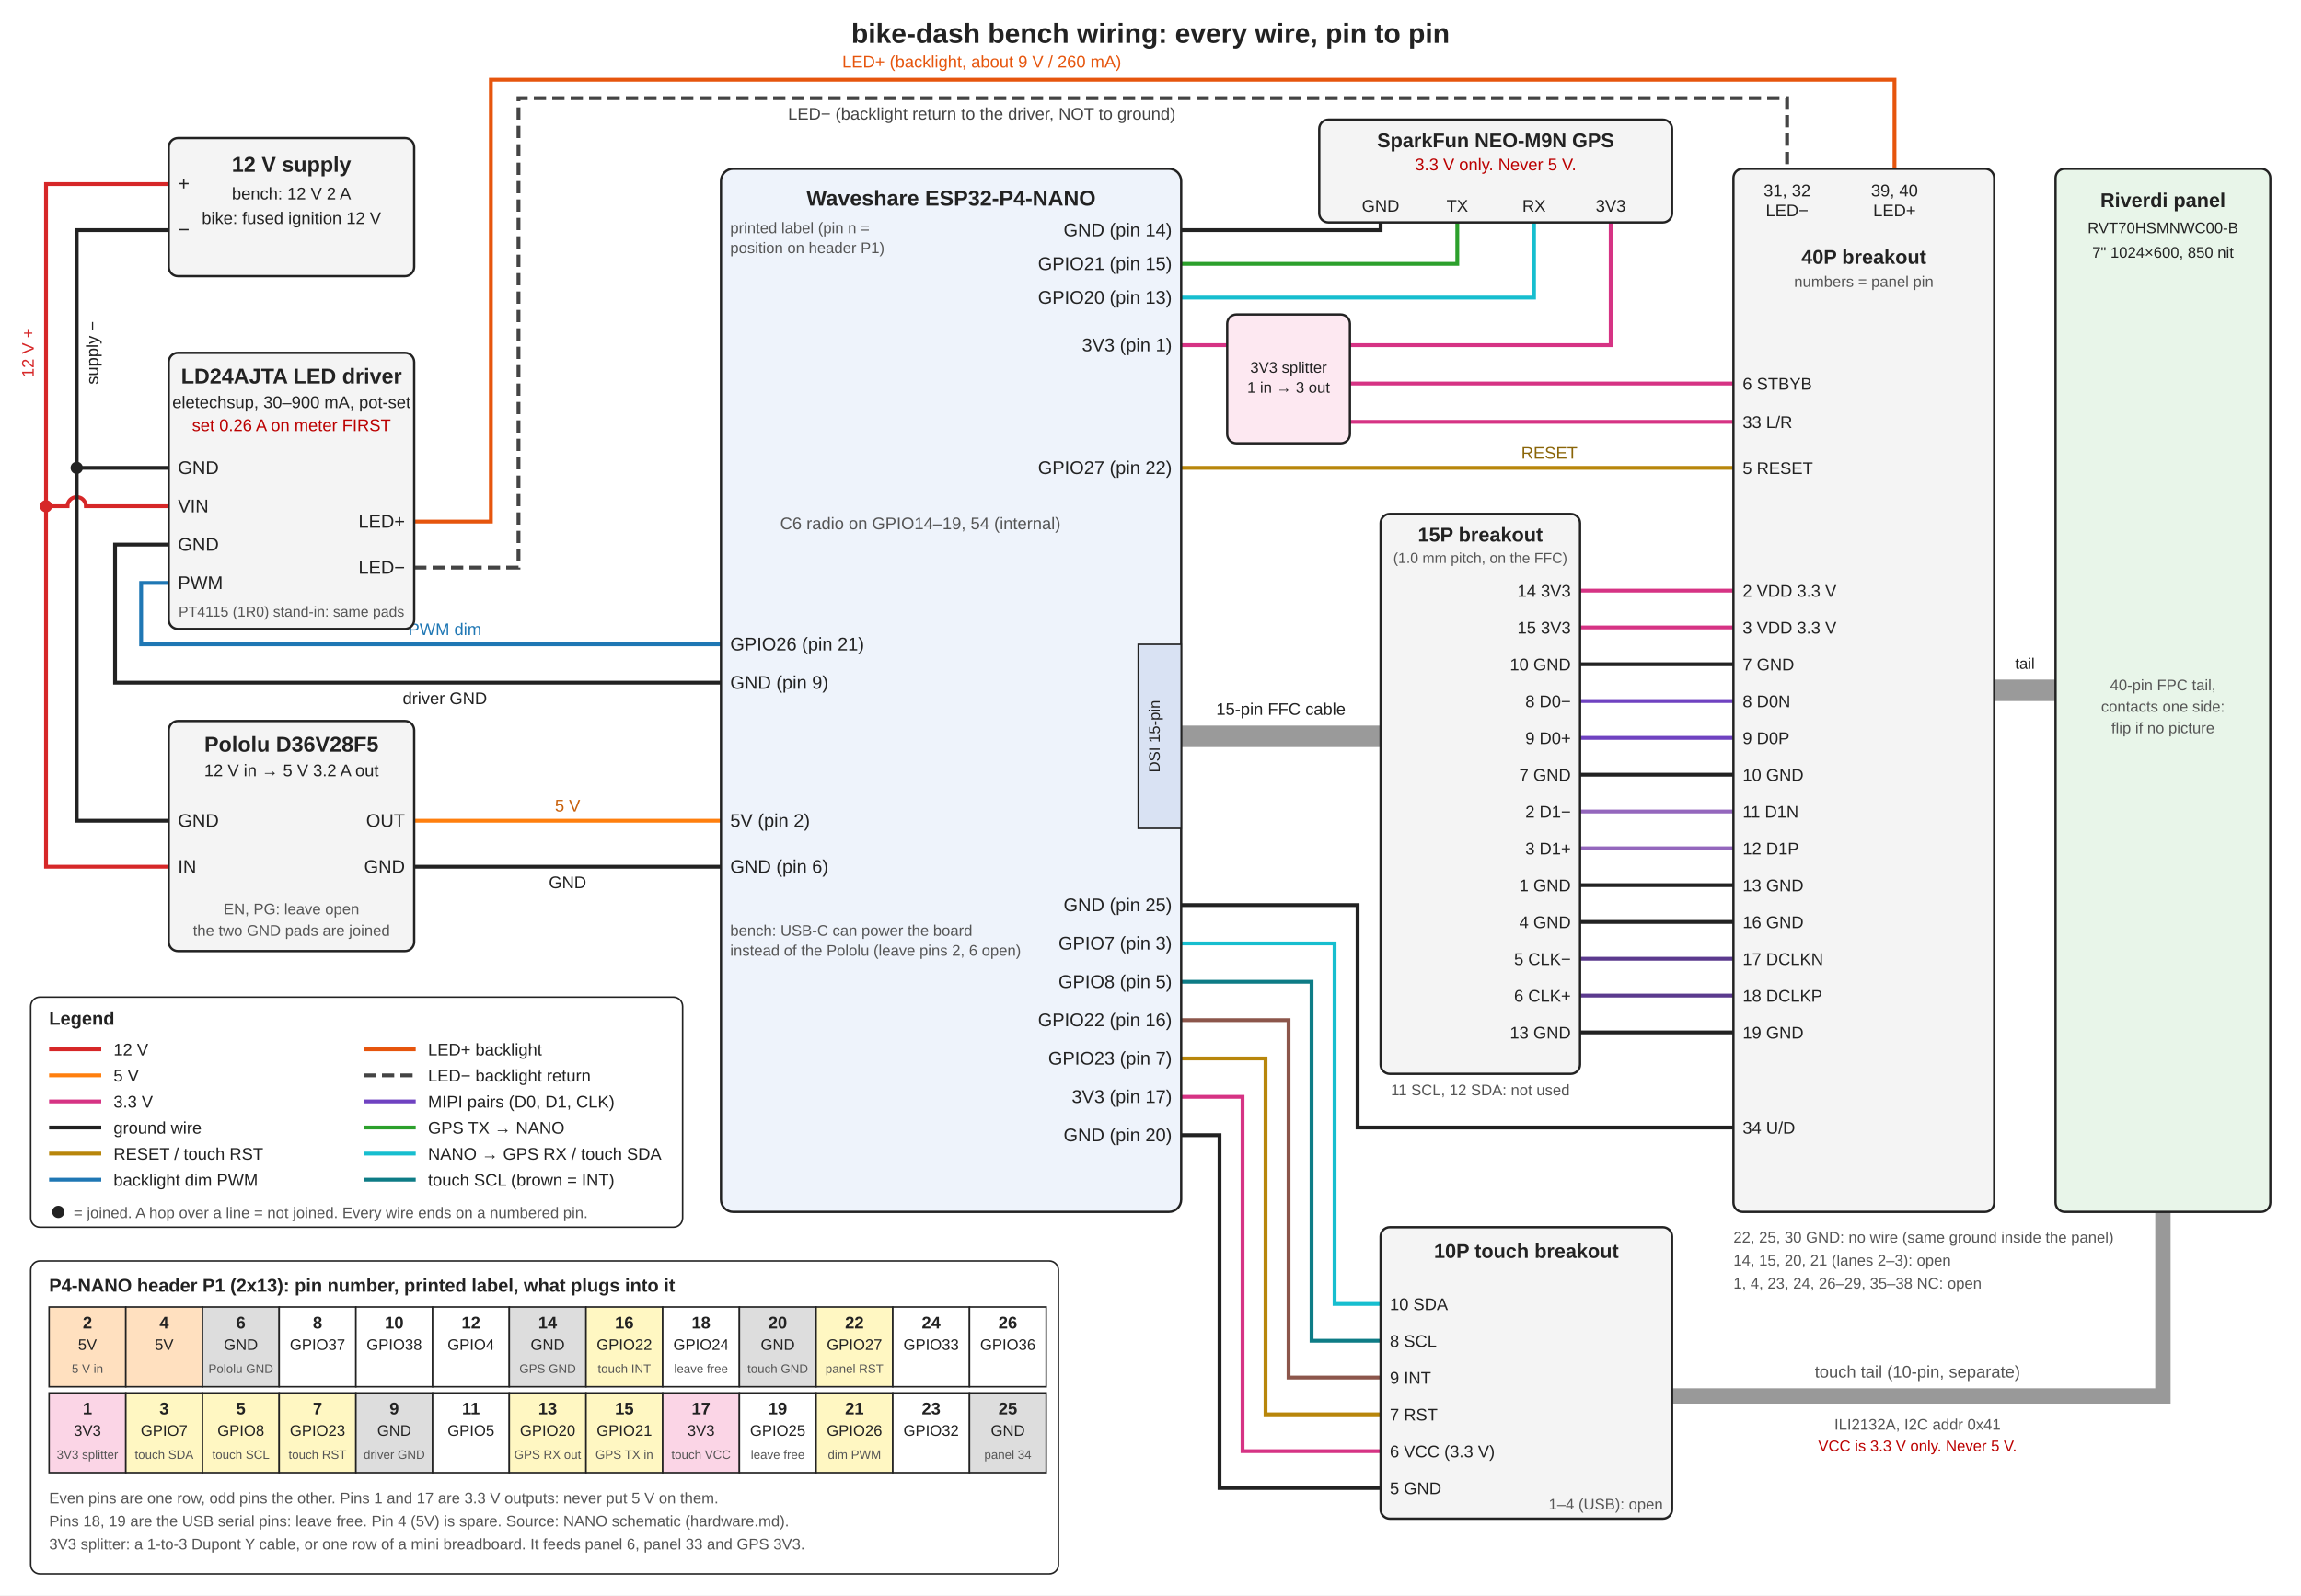
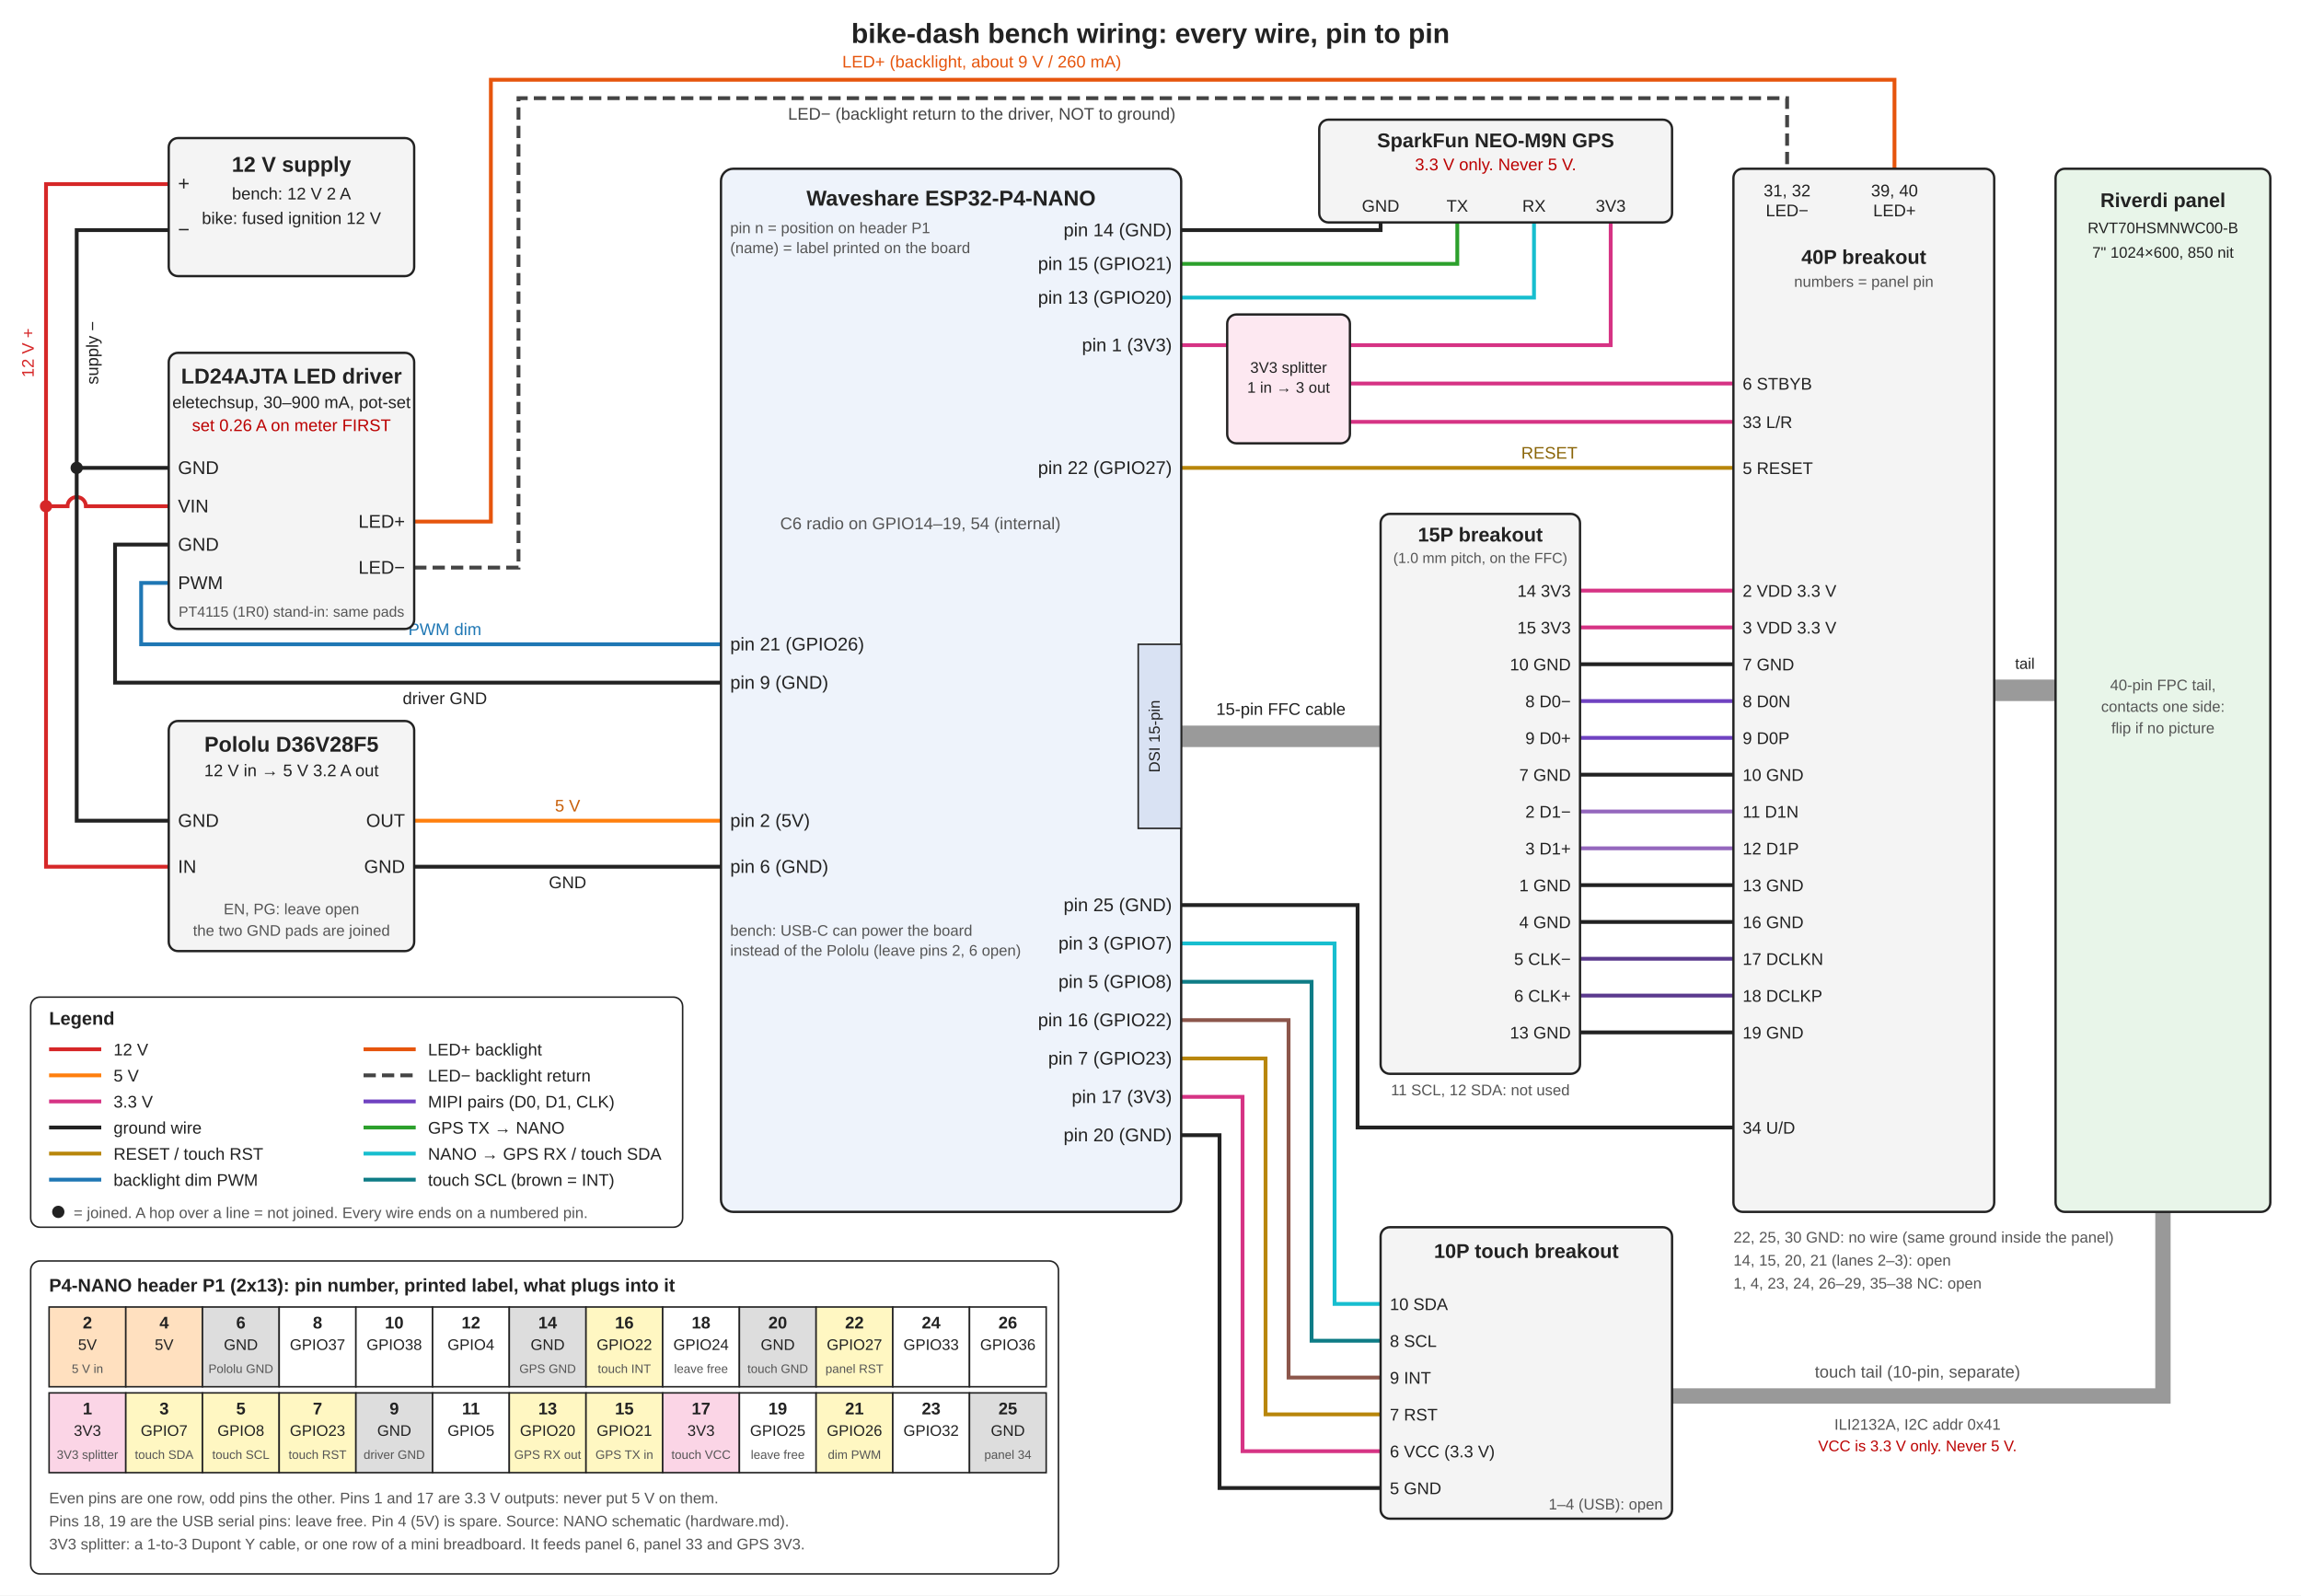
<svg xmlns="http://www.w3.org/2000/svg" viewBox="0 0 1500 1040" width="1500" height="1040" role="img" aria-label="Bench wiring, every wire pin to pin. 12 V supply feeds the Pololu (IN, GND) and the LED driver (VIN, GND). Pololu OUT to NANO pin 2, GND to pin 6. LED driver PWM to pin 21 (GPIO26), GND to pin 9, LED+ to panel 39/40, LED- to panel 31/32. NANO pin 22 (GPIO27) to panel 5 RESET. NANO pin 1 (3V3) to a 1-to-3 splitter feeding panel 6, panel 33 and GPS 3V3. 15-pin breakout pins 14, 15 (3V3) to panel 2, 3; its GND pins 10, 7, 1, 4, 13 to panel 7, 10, 13, 16, 19; MIPI D0, D1, CLK pairs to panel 8/9, 11/12, 17/18. NANO pin 25 GND to panel 34. GPS: GND pin 14, TX to pin 15, RX to pin 13. Touch: SDA pin 3, SCL pin 5, INT pin 16, RST pin 7, VCC pin 17, GND pin 20.">
  <rect x="0" y="0" width="1500" height="1040" fill="#ffffff" />
  <g font-family="Arial, Helvetica, sans-serif" font-size="12" fill="#222">
    <text x="750" y="28" font-size="18" text-anchor="middle" font-weight="bold">bike-dash bench wiring: every wire, pin to pin</text>
    <polyline points="110,120 30,120 30,565 110,565" fill="none" stroke="#d62728" stroke-width="2.5" />
    <path d="M30,330 H44 A6,6 0 0 1 56,330 H110" fill="none" stroke="#d62728" stroke-width="2.5" />
    <circle cx="30" cy="330" r="4" fill="#d62728" />
    <polyline points="110,150 50,150 50,535 110,535" fill="none" stroke="#222" stroke-width="2.5" />
    <polyline points="50,305 110,305" fill="none" stroke="#222" stroke-width="2.5" />
    <circle cx="50" cy="305" r="4" fill="#222" />
    <text x="22" y="230" font-size="11" text-anchor="middle" fill="#d62728" transform="rotate(-90 22 230)">12 V +</text>
    <text x="64" y="230" font-size="11" text-anchor="middle" transform="rotate(-90 64 230)">supply −</text>
    <polyline points="110,355 75,355 75,445 470,445" fill="none" stroke="#222" stroke-width="2.5" />
    <polyline points="110,380 92,380 92,420 470,420" fill="none" stroke="#1f77b4" stroke-width="2.5" />
    <text x="290" y="414" font-size="11" text-anchor="middle" fill="#1f77b4">PWM dim</text>
    <text x="290" y="459" font-size="11" text-anchor="middle">driver GND</text>
    <polyline points="270,535 470,535" fill="none" stroke="#ff7f0e" stroke-width="2.5" />
    <text x="370" y="529" font-size="11" text-anchor="middle" fill="#c8600a">5 V</text>
    <polyline points="270,565 470,565" fill="none" stroke="#222" stroke-width="2.5" />
    <text x="370" y="579" font-size="11" text-anchor="middle">GND</text>
    <polyline points="270,340 320,340 320,52 1235,52 1235,110" fill="none" stroke="#e6550d" stroke-width="2.5" />
    <polyline points="270,370 338,370 338,64 1165,64 1165,110" fill="none" stroke="#444" stroke-width="2.5" stroke-dasharray="8 4" />
    <text x="640" y="44" font-size="11" text-anchor="middle" fill="#e6550d">LED+  (backlight, about 9 V / 260 mA)</text>
    <text x="640" y="78" font-size="11" text-anchor="middle" fill="#444">LED−  (backlight return to the driver, NOT to ground)</text>
    <polyline points="770,150 900,150 900,145" fill="none" stroke="#222" stroke-width="2.5" />
    <polyline points="770,172 950,172 950,145" fill="none" stroke="#2ca02c" stroke-width="2.5" />
    <polyline points="770,194 1000,194 1000,145" fill="none" stroke="#17becf" stroke-width="2.5" />
    <polyline points="770,225 800,225" fill="none" stroke="#d63384" stroke-width="2.5" />
    <polyline points="880,225 1050,225 1050,145" fill="none" stroke="#d63384" stroke-width="2.5" />
    <polyline points="880,250 1130,250" fill="none" stroke="#d63384" stroke-width="2.5" />
    <polyline points="880,275 1130,275" fill="none" stroke="#d63384" stroke-width="2.5" />
    <polyline points="770,305 1130,305" fill="none" stroke="#b8860b" stroke-width="2.5" />
    <text x="1010" y="299" font-size="11" text-anchor="middle" fill="#8a6508">RESET</text>
    <line x1="770" y1="480" x2="900" y2="480" stroke="#9a9a9a" stroke-width="14" />
    <text x="835" y="466" font-size="11" text-anchor="middle">15-pin FFC cable</text>
    <polyline points="1030,385 1130,385" fill="none" stroke="#d63384" stroke-width="2.5" />
    <polyline points="1030,409 1130,409" fill="none" stroke="#d63384" stroke-width="2.5" />
    <polyline points="1030,433 1130,433" fill="none" stroke="#222" stroke-width="2.5" />
    <polyline points="1030,457 1130,457" fill="none" stroke="#6f42c1" stroke-width="2.5" />
    <polyline points="1030,481 1130,481" fill="none" stroke="#6f42c1" stroke-width="2.5" />
    <polyline points="1030,505 1130,505" fill="none" stroke="#222" stroke-width="2.5" />
    <polyline points="1030,529 1130,529" fill="none" stroke="#9467bd" stroke-width="2.5" />
    <polyline points="1030,553 1130,553" fill="none" stroke="#9467bd" stroke-width="2.5" />
    <polyline points="1030,577 1130,577" fill="none" stroke="#222" stroke-width="2.5" />
    <polyline points="1030,601 1130,601" fill="none" stroke="#222" stroke-width="2.5" />
    <polyline points="1030,625 1130,625" fill="none" stroke="#5b3a8e" stroke-width="2.5" />
    <polyline points="1030,649 1130,649" fill="none" stroke="#5b3a8e" stroke-width="2.5" />
    <polyline points="1030,673 1130,673" fill="none" stroke="#222" stroke-width="2.5" />
    <polyline points="770,590 885,590 885,735 1130,735" fill="none" stroke="#222" stroke-width="2.5" />
    <polyline points="770,615 870,615 870,850 900,850" fill="none" stroke="#17becf" stroke-width="2.5" />
    <polyline points="770,640 855,640 855,874 900,874" fill="none" stroke="#0e7c86" stroke-width="2.5" />
    <polyline points="770,665 840,665 840,898 900,898" fill="none" stroke="#8c564b" stroke-width="2.5" />
    <polyline points="770,690 825,690 825,922 900,922" fill="none" stroke="#b8860b" stroke-width="2.5" />
    <polyline points="770,715 810,715 810,946 900,946" fill="none" stroke="#d63384" stroke-width="2.5" />
    <polyline points="770,740 795,740 795,970 900,970" fill="none" stroke="#222" stroke-width="2.5" />
    <line x1="1300" y1="450" x2="1340" y2="450" stroke="#9a9a9a" stroke-width="14" />
    <text x="1320" y="436" font-size="10" text-anchor="middle">tail</text>
    <polyline points="1410,790 1410,910 1090,910" fill="none" stroke="#999" stroke-width="10" />
    <text x="1250" y="898" font-size="11" text-anchor="middle" fill="#555">touch tail (10-pin, separate)</text>
    <text x="1250" y="932" font-size="10" text-anchor="middle" fill="#555">ILI2132A, I2C addr 0x41</text>
    <text x="1250" y="946" font-size="10" text-anchor="middle" fill="#b00">VCC is 3.3 V only. Never 5 V.</text>
    <rect x="110" y="90" width="160" height="90" rx="6" fill="#f4f4f4" stroke="#222" stroke-width="1.5" />
    <text x="190" y="112" font-size="14" text-anchor="middle" font-weight="bold">12 V supply</text>
    <text x="190" y="130" font-size="11" text-anchor="middle">bench: 12 V 2 A</text>
    <text x="190" y="146" font-size="11" text-anchor="middle">bike: fused ignition 12 V</text>
    <text x="116" y="124" font-size="13">+</text>
    <text x="116" y="154" font-size="13">−</text>
    <rect x="110" y="230" width="160" height="180" rx="6" fill="#f4f4f4" stroke="#222" stroke-width="1.5" />
    <text x="190" y="250" font-size="14" text-anchor="middle" font-weight="bold">LD24AJTA LED driver</text>
    <text x="190" y="266" font-size="11" text-anchor="middle">eletechsup, 30–900 mA, pot-set</text>
    <text x="190" y="281" font-size="11" text-anchor="middle" fill="#b00">set 0.26 A on meter FIRST</text>
    <text x="116" y="309" font-size="12">GND</text>
    <text x="116" y="334" font-size="12">VIN</text>
    <text x="116" y="359" font-size="12">GND</text>
    <text x="116" y="384" font-size="12">PWM</text>
    <text x="264" y="344" font-size="12" text-anchor="end">LED+</text>
    <text x="264" y="374" font-size="12" text-anchor="end">LED−</text>
    <text x="190" y="402" font-size="9.5" text-anchor="middle" fill="#555">PT4115 (1R0) stand-in: same pads</text>
    <rect x="110" y="470" width="160" height="150" rx="6" fill="#f4f4f4" stroke="#222" stroke-width="1.5" />
    <text x="190" y="490" font-size="14" text-anchor="middle" font-weight="bold">Pololu D36V28F5</text>
    <text x="190" y="506" font-size="11" text-anchor="middle">12 V in → 5 V 3.2 A out</text>
    <text x="116" y="539" font-size="12">GND</text>
    <text x="116" y="569" font-size="12">IN</text>
    <text x="264" y="539" font-size="12" text-anchor="end">OUT</text>
    <text x="264" y="569" font-size="12" text-anchor="end">GND</text>
    <text x="190" y="596" font-size="10" text-anchor="middle" fill="#555">EN, PG: leave open</text>
    <text x="190" y="610" font-size="10" text-anchor="middle" fill="#555">the two GND pads are joined</text>
    <rect x="470" y="110" width="300" height="680" rx="8" fill="#eef3fb" stroke="#222" stroke-width="1.5" />
    <text x="620" y="134" font-size="14" text-anchor="middle" font-weight="bold">Waveshare ESP32-P4-NANO</text>
-     <text x="476" y="152" font-size="10" fill="#555">printed label (pin n =</text>
-     <text x="476" y="165" font-size="10" fill="#555">position on header P1)</text>
-     <text x="476" y="424" font-size="12">GPIO26 (pin 21)</text>
-     <text x="476" y="449" font-size="12">GND (pin 9)</text>
-     <text x="476" y="539" font-size="12">5V (pin 2)</text>
-     <text x="476" y="569" font-size="12">GND (pin 6)</text>
+     <text x="476" y="152" font-size="10" fill="#555">pin n = position on header P1</text>
+     <text x="476" y="165" font-size="10" fill="#555">(name) = label printed on the board</text>
+     <text x="476" y="424" font-size="12">pin 21 (GPIO26)</text>
+     <text x="476" y="449" font-size="12">pin 9 (GND)</text>
+     <text x="476" y="539" font-size="12">pin 2 (5V)</text>
+     <text x="476" y="569" font-size="12">pin 6 (GND)</text>
    <text x="476" y="610" font-size="10" fill="#555">bench: USB-C can power the board</text>
    <text x="476" y="623" font-size="10" fill="#555">instead of the Pololu (leave pins 2, 6 open)</text>
-     <text x="764" y="154" font-size="12" text-anchor="end">GND (pin 14)</text>
-     <text x="764" y="176" font-size="12" text-anchor="end">GPIO21 (pin 15)</text>
-     <text x="764" y="198" font-size="12" text-anchor="end">GPIO20 (pin 13)</text>
-     <text x="764" y="229" font-size="12" text-anchor="end">3V3 (pin 1)</text>
-     <text x="764" y="309" font-size="12" text-anchor="end">GPIO27 (pin 22)</text>
-     <text x="764" y="594" font-size="12" text-anchor="end">GND (pin 25)</text>
-     <text x="764" y="619" font-size="12" text-anchor="end">GPIO7 (pin 3)</text>
-     <text x="764" y="644" font-size="12" text-anchor="end">GPIO8 (pin 5)</text>
-     <text x="764" y="669" font-size="12" text-anchor="end">GPIO22 (pin 16)</text>
-     <text x="764" y="694" font-size="12" text-anchor="end">GPIO23 (pin 7)</text>
-     <text x="764" y="719" font-size="12" text-anchor="end">3V3 (pin 17)</text>
-     <text x="764" y="744" font-size="12" text-anchor="end">GND (pin 20)</text>
+     <text x="764" y="154" font-size="12" text-anchor="end">pin 14 (GND)</text>
+     <text x="764" y="176" font-size="12" text-anchor="end">pin 15 (GPIO21)</text>
+     <text x="764" y="198" font-size="12" text-anchor="end">pin 13 (GPIO20)</text>
+     <text x="764" y="229" font-size="12" text-anchor="end">pin 1 (3V3)</text>
+     <text x="764" y="309" font-size="12" text-anchor="end">pin 22 (GPIO27)</text>
+     <text x="764" y="594" font-size="12" text-anchor="end">pin 25 (GND)</text>
+     <text x="764" y="619" font-size="12" text-anchor="end">pin 3 (GPIO7)</text>
+     <text x="764" y="644" font-size="12" text-anchor="end">pin 5 (GPIO8)</text>
+     <text x="764" y="669" font-size="12" text-anchor="end">pin 16 (GPIO22)</text>
+     <text x="764" y="694" font-size="12" text-anchor="end">pin 7 (GPIO23)</text>
+     <text x="764" y="719" font-size="12" text-anchor="end">pin 17 (3V3)</text>
+     <text x="764" y="744" font-size="12" text-anchor="end">pin 20 (GND)</text>
    <rect x="742" y="420" width="28" height="120" fill="#d9e2f3" stroke="#222" />
    <text x="756" y="480" font-size="10" text-anchor="middle" transform="rotate(-90 756 480)">DSI 15-pin</text>
    <text x="600" y="345" font-size="11" text-anchor="middle" fill="#555">C6 radio on GPIO14–19, 54 (internal)</text>
    <rect x="800" y="205" width="80" height="84" rx="6" fill="#fde8f1" stroke="#222" stroke-width="1.5" />
    <text x="840" y="243" font-size="10" text-anchor="middle">3V3 splitter</text>
    <text x="840" y="256" font-size="10" text-anchor="middle">1 in → 3 out</text>
    <rect x="860" y="78" width="230" height="67" rx="6" fill="#f4f4f4" stroke="#222" stroke-width="1.5" />
    <text x="975" y="96" font-size="13" text-anchor="middle" font-weight="bold">SparkFun NEO-M9N GPS</text>
    <text x="975" y="111" font-size="11" text-anchor="middle" fill="#b00">3.3 V only. Never 5 V.</text>
    <text x="900" y="138" font-size="11" text-anchor="middle">GND</text>
    <text x="950" y="138" font-size="11" text-anchor="middle">TX</text>
    <text x="1000" y="138" font-size="11" text-anchor="middle">RX</text>
    <text x="1050" y="138" font-size="11" text-anchor="middle">3V3</text>
    <rect x="900" y="335" width="130" height="365" rx="6" fill="#f4f4f4" stroke="#222" stroke-width="1.5" />
    <text x="965" y="353" font-size="13" text-anchor="middle" font-weight="bold">15P breakout</text>
    <text x="965" y="367" font-size="9.5" text-anchor="middle" fill="#555">(1.0 mm pitch, on the FFC)</text>
    <text x="1024" y="389" font-size="11" text-anchor="end">14  3V3</text>
    <text x="1024" y="413" font-size="11" text-anchor="end">15  3V3</text>
    <text x="1024" y="437" font-size="11" text-anchor="end">10  GND</text>
    <text x="1024" y="461" font-size="11" text-anchor="end">8  D0−</text>
    <text x="1024" y="485" font-size="11" text-anchor="end">9  D0+</text>
    <text x="1024" y="509" font-size="11" text-anchor="end">7  GND</text>
    <text x="1024" y="533" font-size="11" text-anchor="end">2  D1−</text>
    <text x="1024" y="557" font-size="11" text-anchor="end">3  D1+</text>
    <text x="1024" y="581" font-size="11" text-anchor="end">1  GND</text>
    <text x="1024" y="605" font-size="11" text-anchor="end">4  GND</text>
    <text x="1024" y="629" font-size="11" text-anchor="end">5  CLK−</text>
    <text x="1024" y="653" font-size="11" text-anchor="end">6  CLK+</text>
    <text x="1024" y="677" font-size="11" text-anchor="end">13  GND</text>
    <text x="965" y="714" font-size="10" text-anchor="middle" fill="#555">11 SCL, 12 SDA: not used</text>
    <rect x="1130" y="110" width="170" height="680" rx="6" fill="#f4f4f4" stroke="#222" stroke-width="1.5" />
    <text x="1165" y="128" font-size="11" text-anchor="middle">31, 32</text>
    <text x="1165" y="141" font-size="11" text-anchor="middle">LED−</text>
    <text x="1235" y="128" font-size="11" text-anchor="middle">39, 40</text>
    <text x="1235" y="141" font-size="11" text-anchor="middle">LED+</text>
    <text x="1215" y="172" font-size="13" text-anchor="middle" font-weight="bold">40P breakout</text>
    <text x="1215" y="187" font-size="10" text-anchor="middle" fill="#555">numbers = panel pin</text>
    <text x="1136" y="254" font-size="11">6  STBYB</text>
    <text x="1136" y="279" font-size="11">33  L/R</text>
    <text x="1136" y="309" font-size="11">5  RESET</text>
    <text x="1136" y="389" font-size="11">2  VDD 3.3 V</text>
    <text x="1136" y="413" font-size="11">3  VDD 3.3 V</text>
    <text x="1136" y="437" font-size="11">7  GND</text>
    <text x="1136" y="461" font-size="11">8  D0N</text>
    <text x="1136" y="485" font-size="11">9  D0P</text>
    <text x="1136" y="509" font-size="11">10  GND</text>
    <text x="1136" y="533" font-size="11">11  D1N</text>
    <text x="1136" y="557" font-size="11">12  D1P</text>
    <text x="1136" y="581" font-size="11">13  GND</text>
    <text x="1136" y="605" font-size="11">16  GND</text>
    <text x="1136" y="629" font-size="11">17  DCLKN</text>
    <text x="1136" y="653" font-size="11">18  DCLKP</text>
    <text x="1136" y="677" font-size="11">19  GND</text>
    <text x="1136" y="739" font-size="11">34  U/D</text>
    <text x="1130" y="810" font-size="10" fill="#555">22, 25, 30 GND: no wire (same ground inside the panel)</text>
    <text x="1130" y="825" font-size="10" fill="#555">14, 15, 20, 21 (lanes 2–3): open</text>
    <text x="1130" y="840" font-size="10" fill="#555">1, 4, 23, 24, 26–29, 35–38 NC: open</text>
    <rect x="1340" y="110" width="140" height="680" rx="6" fill="#e8f5e9" stroke="#222" stroke-width="1.5" />
    <text x="1410" y="135" font-size="13" text-anchor="middle" font-weight="bold">Riverdi panel</text>
    <text x="1410" y="152" font-size="10" text-anchor="middle">RVT70HSMNWC00-B</text>
    <text x="1410" y="168" font-size="10" text-anchor="middle">7" 1024×600, 850 nit</text>
    <text x="1410" y="450" font-size="10" text-anchor="middle" fill="#555">40-pin FPC tail,</text>
    <text x="1410" y="464" font-size="10" text-anchor="middle" fill="#555">contacts one side:</text>
    <text x="1410" y="478" font-size="10" text-anchor="middle" fill="#555">flip if no picture</text>
    <rect x="900" y="800" width="190" height="190" rx="6" fill="#f4f4f4" stroke="#222" stroke-width="1.5" />
    <text x="995" y="820" font-size="13" text-anchor="middle" font-weight="bold">10P touch breakout</text>
    <text x="906" y="854" font-size="11">10  SDA</text>
    <text x="906" y="878" font-size="11">8  SCL</text>
    <text x="906" y="902" font-size="11">9  INT</text>
    <text x="906" y="926" font-size="11">7  RST</text>
    <text x="906" y="950" font-size="11">6  VCC (3.3 V)</text>
    <text x="906" y="974" font-size="11">5  GND</text>
    <text x="1084" y="984" font-size="10" text-anchor="end" fill="#555">1–4 (USB): open</text>
    <rect x="20" y="650" width="425" height="150" rx="6" fill="#fff" stroke="#222" stroke-width="1" />
    <text x="32" y="668" font-size="12" font-weight="bold">Legend</text>
    <line x1="32" y1="684" x2="66" y2="684" stroke="#d62728" stroke-width="2.5" />
    <text x="74" y="688" font-size="11">12 V</text>
    <line x1="32" y1="701" x2="66" y2="701" stroke="#ff7f0e" stroke-width="2.5" />
    <text x="74" y="705" font-size="11">5 V</text>
    <line x1="32" y1="718" x2="66" y2="718" stroke="#d63384" stroke-width="2.5" />
    <text x="74" y="722" font-size="11">3.3 V</text>
    <line x1="32" y1="735" x2="66" y2="735" stroke="#222" stroke-width="2.5" />
    <text x="74" y="739" font-size="11">ground wire</text>
    <line x1="32" y1="752" x2="66" y2="752" stroke="#b8860b" stroke-width="2.5" />
    <text x="74" y="756" font-size="11">RESET / touch RST</text>
    <line x1="32" y1="769" x2="66" y2="769" stroke="#1f77b4" stroke-width="2.5" />
    <text x="74" y="773" font-size="11">backlight dim PWM</text>
    <line x1="237" y1="684" x2="271" y2="684" stroke="#e6550d" stroke-width="2.5" />
    <text x="279" y="688" font-size="11">LED+ backlight</text>
    <line x1="237" y1="701" x2="271" y2="701" stroke="#444" stroke-width="2.5" stroke-dasharray="8 4" />
    <text x="279" y="705" font-size="11">LED− backlight return</text>
    <line x1="237" y1="718" x2="271" y2="718" stroke="#6f42c1" stroke-width="2.5" />
    <text x="279" y="722" font-size="11">MIPI pairs (D0, D1, CLK)</text>
    <line x1="237" y1="735" x2="271" y2="735" stroke="#2ca02c" stroke-width="2.5" />
    <text x="279" y="739" font-size="11">GPS TX → NANO</text>
    <line x1="237" y1="752" x2="271" y2="752" stroke="#17becf" stroke-width="2.5" />
    <text x="279" y="756" font-size="11">NANO → GPS RX / touch SDA</text>
    <line x1="237" y1="769" x2="271" y2="769" stroke="#0e7c86" stroke-width="2.5" />
    <text x="279" y="773" font-size="11">touch SCL (brown = INT)</text>
    <circle cx="38" cy="790" r="4" fill="#222" />
    <text x="48" y="794" font-size="10" fill="#555">= joined. A hop over a line = not joined. Every wire ends on a numbered pin.</text>
    <rect x="20" y="822" width="670" height="204" rx="6" fill="#fff" stroke="#222" stroke-width="1" />
    <text x="32" y="842" font-size="12" font-weight="bold">P4-NANO header P1 (2x13): pin number, printed label, what plugs into it</text>
    <rect x="32" y="852" width="50" height="52" fill="#ffe0bf" stroke="#222" stroke-width="1" />
    <text x="57.0" y="866" font-size="11" text-anchor="middle" font-weight="bold">2</text>
    <text x="57.0" y="880" font-size="10" text-anchor="middle">5V</text>
    <text x="57.0" y="895" font-size="8" text-anchor="middle" fill="#555">5 V in</text>
    <rect x="82" y="852" width="50" height="52" fill="#ffe0bf" stroke="#222" stroke-width="1" />
    <text x="107.0" y="866" font-size="11" text-anchor="middle" font-weight="bold">4</text>
    <text x="107.0" y="880" font-size="10" text-anchor="middle">5V</text>
    <rect x="132" y="852" width="50" height="52" fill="#dddddd" stroke="#222" stroke-width="1" />
    <text x="157.0" y="866" font-size="11" text-anchor="middle" font-weight="bold">6</text>
    <text x="157.0" y="880" font-size="10" text-anchor="middle">GND</text>
    <text x="157.0" y="895" font-size="8" text-anchor="middle" fill="#555">Pololu GND</text>
    <rect x="182" y="852" width="50" height="52" fill="#ffffff" stroke="#222" stroke-width="1" />
    <text x="207.0" y="866" font-size="11" text-anchor="middle" font-weight="bold">8</text>
    <text x="207.0" y="880" font-size="10" text-anchor="middle">GPIO37</text>
    <rect x="232" y="852" width="50" height="52" fill="#ffffff" stroke="#222" stroke-width="1" />
    <text x="257.0" y="866" font-size="11" text-anchor="middle" font-weight="bold">10</text>
    <text x="257.0" y="880" font-size="10" text-anchor="middle">GPIO38</text>
    <rect x="282" y="852" width="50" height="52" fill="#ffffff" stroke="#222" stroke-width="1" />
    <text x="307.0" y="866" font-size="11" text-anchor="middle" font-weight="bold">12</text>
    <text x="307.0" y="880" font-size="10" text-anchor="middle">GPIO4</text>
    <rect x="332" y="852" width="50" height="52" fill="#dddddd" stroke="#222" stroke-width="1" />
    <text x="357.0" y="866" font-size="11" text-anchor="middle" font-weight="bold">14</text>
    <text x="357.0" y="880" font-size="10" text-anchor="middle">GND</text>
    <text x="357.0" y="895" font-size="8" text-anchor="middle" fill="#555">GPS GND</text>
    <rect x="382" y="852" width="50" height="52" fill="#fff7c2" stroke="#222" stroke-width="1" />
    <text x="407.0" y="866" font-size="11" text-anchor="middle" font-weight="bold">16</text>
    <text x="407.0" y="880" font-size="10" text-anchor="middle">GPIO22</text>
    <text x="407.0" y="895" font-size="8" text-anchor="middle" fill="#555">touch INT</text>
    <rect x="432" y="852" width="50" height="52" fill="#ffffff" stroke="#222" stroke-width="1" />
    <text x="457.0" y="866" font-size="11" text-anchor="middle" font-weight="bold">18</text>
    <text x="457.0" y="880" font-size="10" text-anchor="middle">GPIO24</text>
    <text x="457.0" y="895" font-size="8" text-anchor="middle" fill="#555">leave free</text>
    <rect x="482" y="852" width="50" height="52" fill="#dddddd" stroke="#222" stroke-width="1" />
    <text x="507.0" y="866" font-size="11" text-anchor="middle" font-weight="bold">20</text>
    <text x="507.0" y="880" font-size="10" text-anchor="middle">GND</text>
    <text x="507.0" y="895" font-size="8" text-anchor="middle" fill="#555">touch GND</text>
    <rect x="532" y="852" width="50" height="52" fill="#fff7c2" stroke="#222" stroke-width="1" />
    <text x="557.0" y="866" font-size="11" text-anchor="middle" font-weight="bold">22</text>
    <text x="557.0" y="880" font-size="10" text-anchor="middle">GPIO27</text>
    <text x="557.0" y="895" font-size="8" text-anchor="middle" fill="#555">panel RST</text>
    <rect x="582" y="852" width="50" height="52" fill="#ffffff" stroke="#222" stroke-width="1" />
    <text x="607.0" y="866" font-size="11" text-anchor="middle" font-weight="bold">24</text>
    <text x="607.0" y="880" font-size="10" text-anchor="middle">GPIO33</text>
    <rect x="632" y="852" width="50" height="52" fill="#ffffff" stroke="#222" stroke-width="1" />
    <text x="657.0" y="866" font-size="11" text-anchor="middle" font-weight="bold">26</text>
    <text x="657.0" y="880" font-size="10" text-anchor="middle">GPIO36</text>
    <rect x="32" y="908" width="50" height="52" fill="#fbd5e6" stroke="#222" stroke-width="1" />
    <text x="57.0" y="922" font-size="11" text-anchor="middle" font-weight="bold">1</text>
    <text x="57.0" y="936" font-size="10" text-anchor="middle">3V3</text>
    <text x="57.0" y="951" font-size="8" text-anchor="middle" fill="#555">3V3 splitter</text>
    <rect x="82" y="908" width="50" height="52" fill="#fff7c2" stroke="#222" stroke-width="1" />
    <text x="107.0" y="922" font-size="11" text-anchor="middle" font-weight="bold">3</text>
    <text x="107.0" y="936" font-size="10" text-anchor="middle">GPIO7</text>
    <text x="107.0" y="951" font-size="8" text-anchor="middle" fill="#555">touch SDA</text>
    <rect x="132" y="908" width="50" height="52" fill="#fff7c2" stroke="#222" stroke-width="1" />
    <text x="157.0" y="922" font-size="11" text-anchor="middle" font-weight="bold">5</text>
    <text x="157.0" y="936" font-size="10" text-anchor="middle">GPIO8</text>
    <text x="157.0" y="951" font-size="8" text-anchor="middle" fill="#555">touch SCL</text>
    <rect x="182" y="908" width="50" height="52" fill="#fff7c2" stroke="#222" stroke-width="1" />
    <text x="207.0" y="922" font-size="11" text-anchor="middle" font-weight="bold">7</text>
    <text x="207.0" y="936" font-size="10" text-anchor="middle">GPIO23</text>
    <text x="207.0" y="951" font-size="8" text-anchor="middle" fill="#555">touch RST</text>
    <rect x="232" y="908" width="50" height="52" fill="#dddddd" stroke="#222" stroke-width="1" />
    <text x="257.0" y="922" font-size="11" text-anchor="middle" font-weight="bold">9</text>
    <text x="257.0" y="936" font-size="10" text-anchor="middle">GND</text>
    <text x="257.0" y="951" font-size="8" text-anchor="middle" fill="#555">driver GND</text>
    <rect x="282" y="908" width="50" height="52" fill="#ffffff" stroke="#222" stroke-width="1" />
    <text x="307.0" y="922" font-size="11" text-anchor="middle" font-weight="bold">11</text>
    <text x="307.0" y="936" font-size="10" text-anchor="middle">GPIO5</text>
    <rect x="332" y="908" width="50" height="52" fill="#fff7c2" stroke="#222" stroke-width="1" />
    <text x="357.0" y="922" font-size="11" text-anchor="middle" font-weight="bold">13</text>
    <text x="357.0" y="936" font-size="10" text-anchor="middle">GPIO20</text>
    <text x="357.0" y="951" font-size="8" text-anchor="middle" fill="#555">GPS RX out</text>
    <rect x="382" y="908" width="50" height="52" fill="#fff7c2" stroke="#222" stroke-width="1" />
    <text x="407.0" y="922" font-size="11" text-anchor="middle" font-weight="bold">15</text>
    <text x="407.0" y="936" font-size="10" text-anchor="middle">GPIO21</text>
    <text x="407.0" y="951" font-size="8" text-anchor="middle" fill="#555">GPS TX in</text>
    <rect x="432" y="908" width="50" height="52" fill="#fbd5e6" stroke="#222" stroke-width="1" />
    <text x="457.0" y="922" font-size="11" text-anchor="middle" font-weight="bold">17</text>
    <text x="457.0" y="936" font-size="10" text-anchor="middle">3V3</text>
    <text x="457.0" y="951" font-size="8" text-anchor="middle" fill="#555">touch VCC</text>
    <rect x="482" y="908" width="50" height="52" fill="#ffffff" stroke="#222" stroke-width="1" />
    <text x="507.0" y="922" font-size="11" text-anchor="middle" font-weight="bold">19</text>
    <text x="507.0" y="936" font-size="10" text-anchor="middle">GPIO25</text>
    <text x="507.0" y="951" font-size="8" text-anchor="middle" fill="#555">leave free</text>
    <rect x="532" y="908" width="50" height="52" fill="#fff7c2" stroke="#222" stroke-width="1" />
    <text x="557.0" y="922" font-size="11" text-anchor="middle" font-weight="bold">21</text>
    <text x="557.0" y="936" font-size="10" text-anchor="middle">GPIO26</text>
    <text x="557.0" y="951" font-size="8" text-anchor="middle" fill="#555">dim PWM</text>
    <rect x="582" y="908" width="50" height="52" fill="#ffffff" stroke="#222" stroke-width="1" />
    <text x="607.0" y="922" font-size="11" text-anchor="middle" font-weight="bold">23</text>
    <text x="607.0" y="936" font-size="10" text-anchor="middle">GPIO32</text>
    <rect x="632" y="908" width="50" height="52" fill="#dddddd" stroke="#222" stroke-width="1" />
    <text x="657.0" y="922" font-size="11" text-anchor="middle" font-weight="bold">25</text>
    <text x="657.0" y="936" font-size="10" text-anchor="middle">GND</text>
    <text x="657.0" y="951" font-size="8" text-anchor="middle" fill="#555">panel 34</text>
    <text x="32" y="980" font-size="10" fill="#555">Even pins are one row, odd pins the other. Pins 1 and 17 are 3.3 V outputs: never put 5 V on them.</text>
    <text x="32" y="995" font-size="10" fill="#555">Pins 18, 19 are the USB serial pins: leave free. Pin 4 (5V) is spare. Source: NANO schematic (hardware.md).</text>
    <text x="32" y="1010" font-size="10" fill="#555">3V3 splitter: a 1-to-3 Dupont Y cable, or one row of a mini breadboard. It feeds panel 6, panel 33 and GPS 3V3.</text>
  </g>
</svg>
